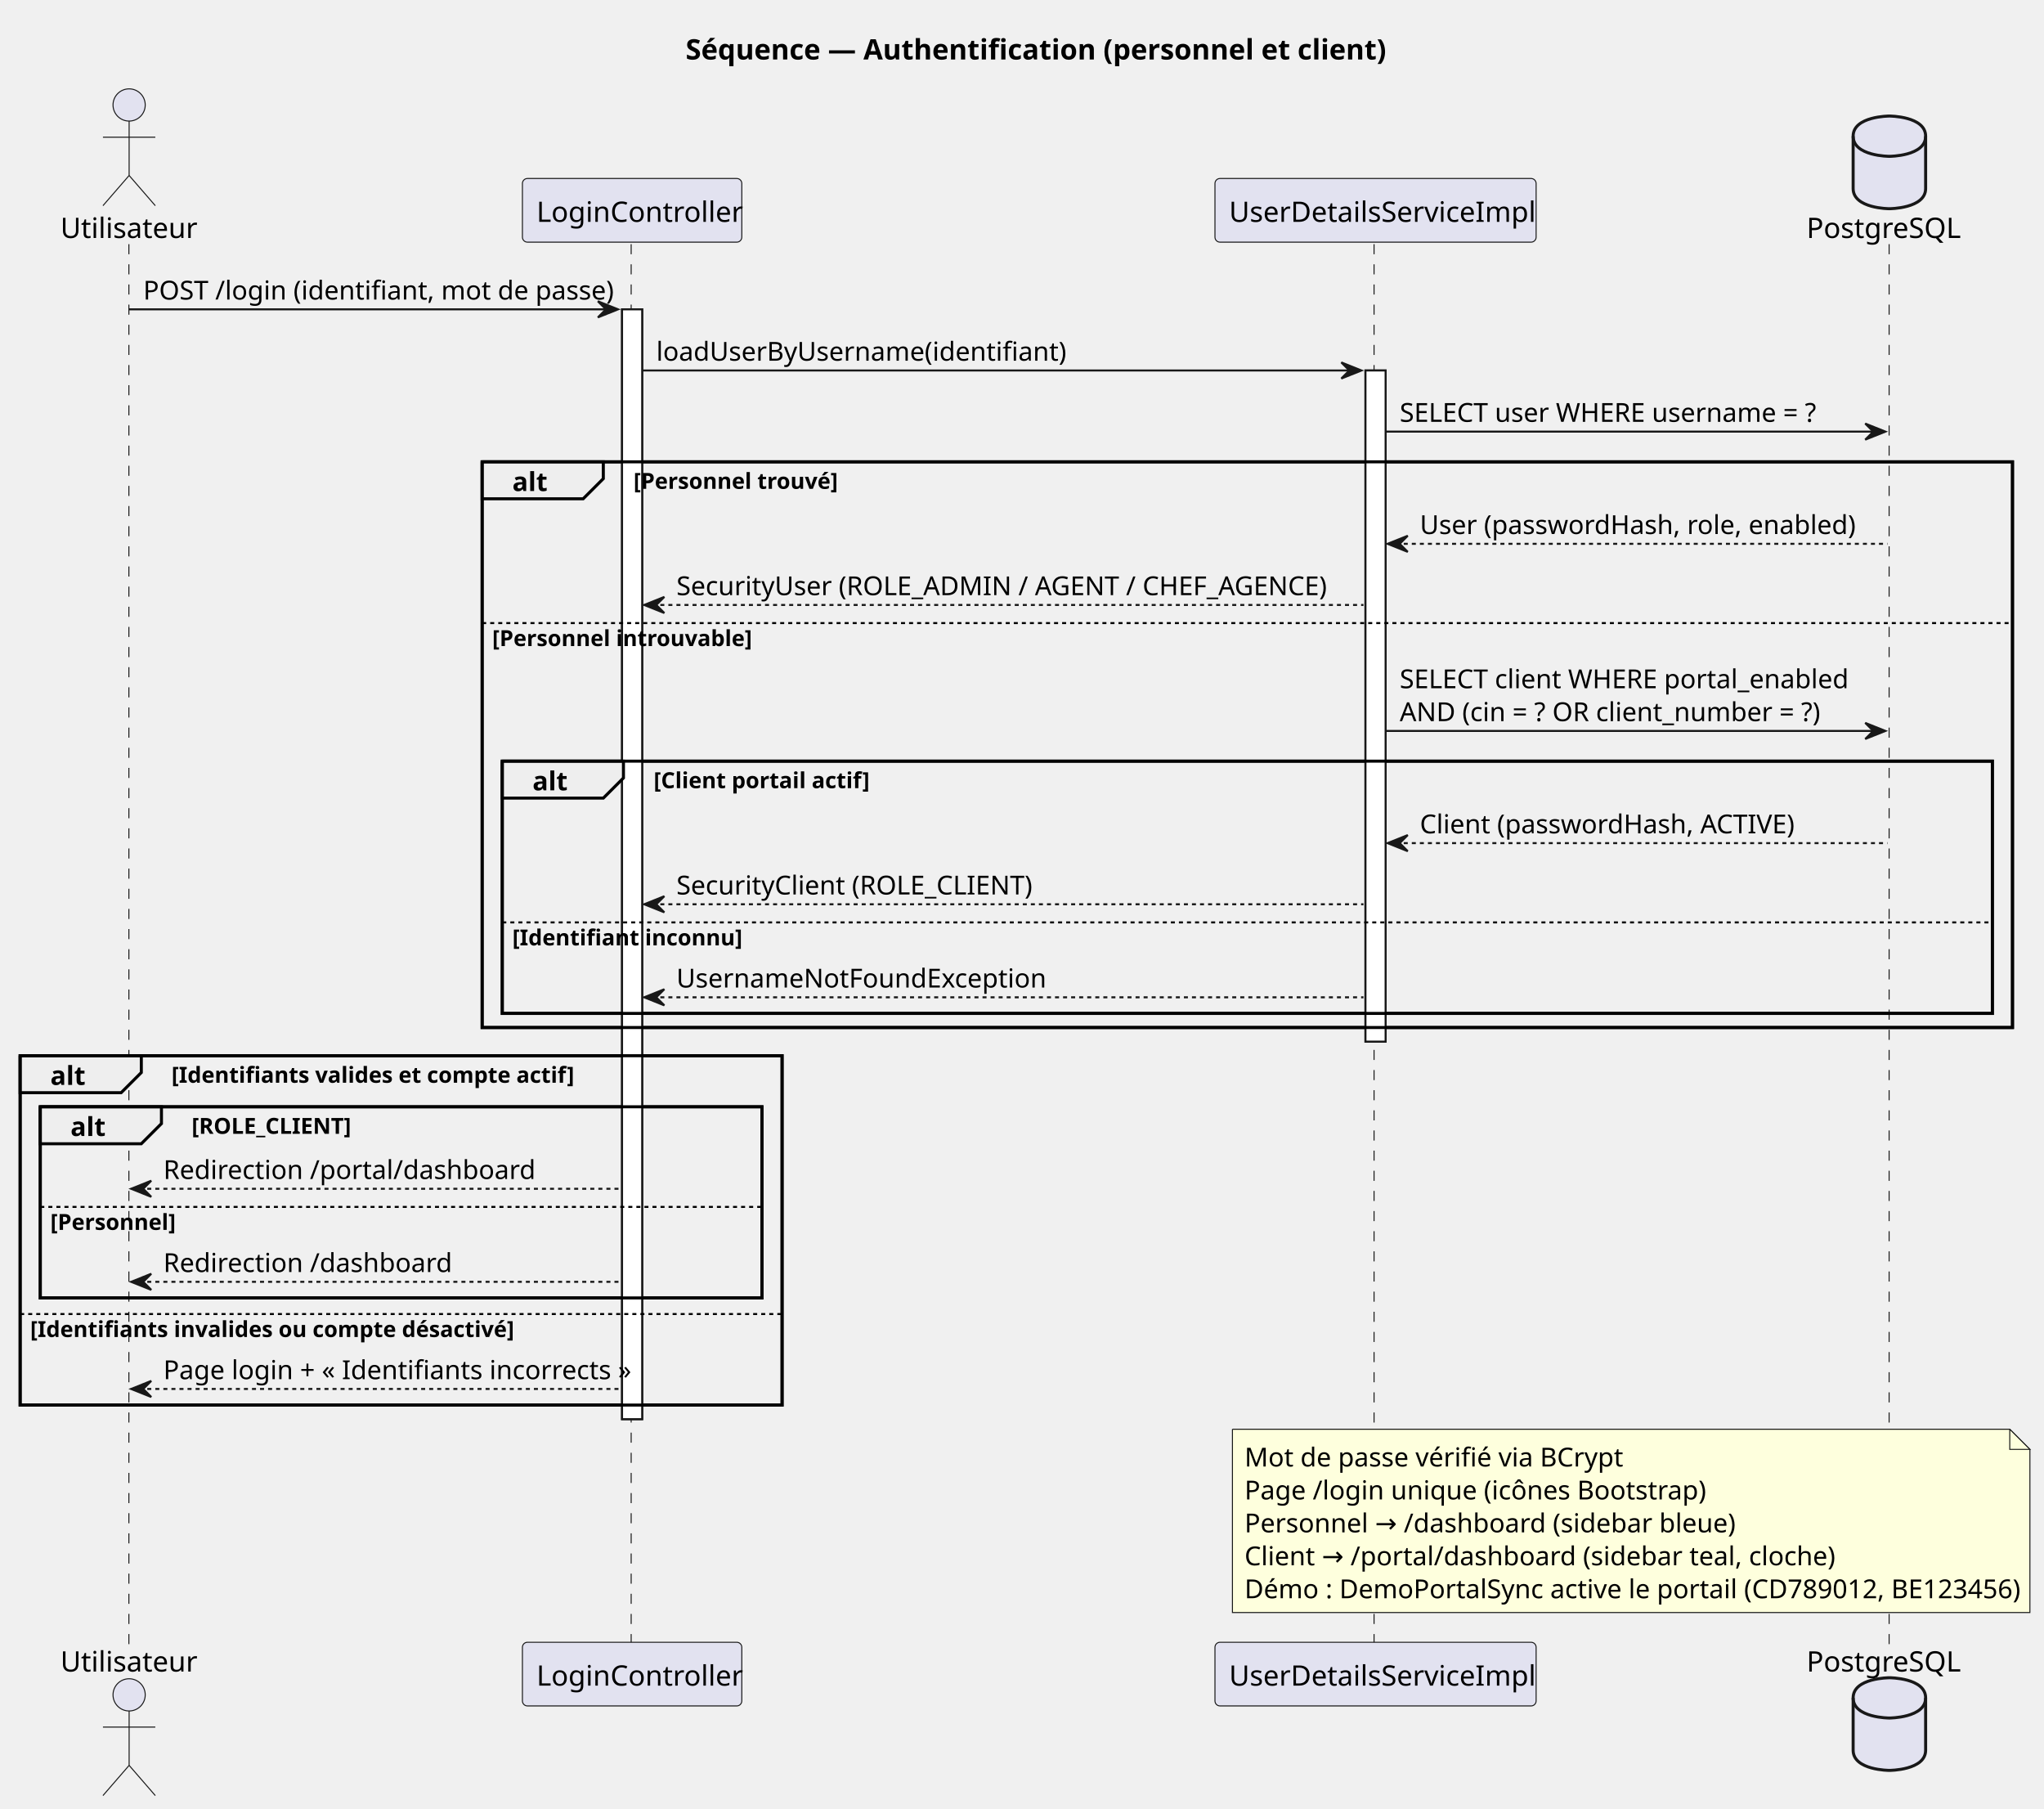
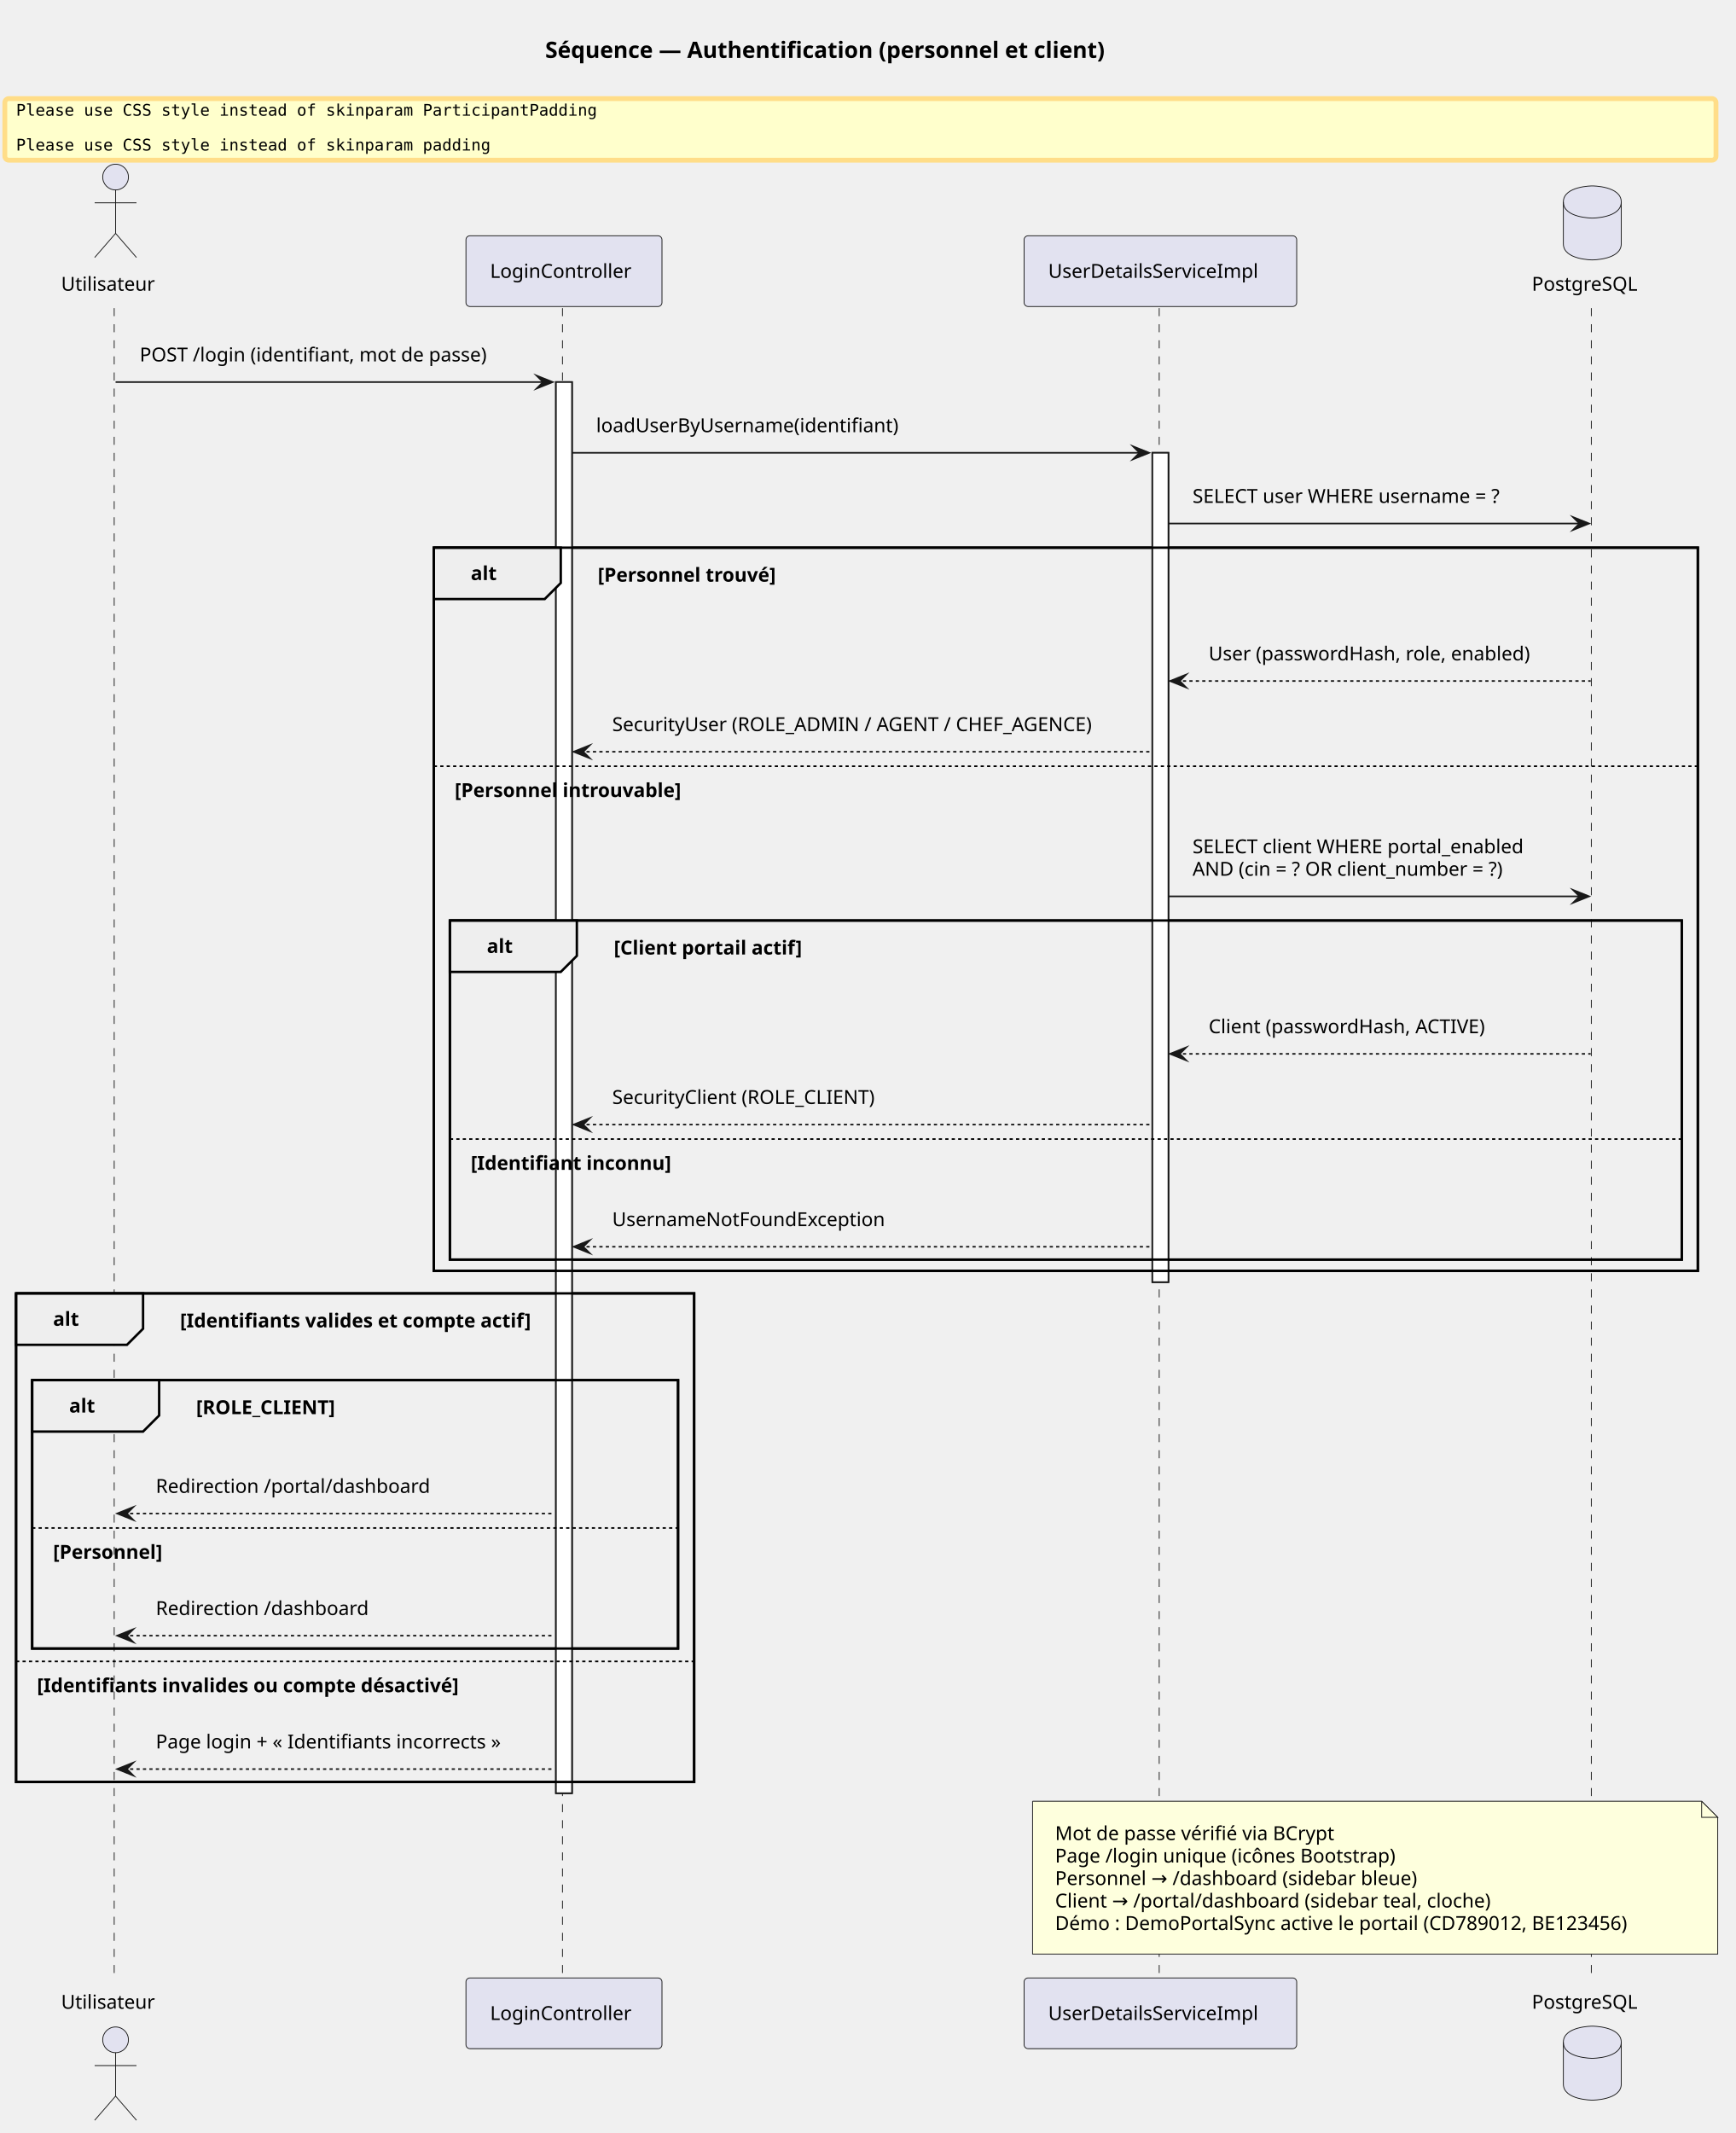
- <svg xmlns="http://www.w3.org/2000/svg" contentStyleType="text/css" height="898px" preserveAspectRatio="none" style="width:1015px;height:898px;background:#FFFFFF;" version="1.1" viewBox="0 0 1015 898" width="1015px" zoomAndPan="magnify">
+ <svg xmlns="http://www.w3.org/2000/svg" version="1.1" data-diagram-type="SEQUENCE" style="width:1079px;height:1326px;background:#FFFFFF;" width="1079px" height="1326px" viewBox="0 0 1079 1326" zoomAndPan="magnify" preserveAspectRatio="none" contentStyleType="text/css">
  <defs />
  <g>
-     <text fill="#000000" font-family="sans-serif" font-size="14" font-weight="bold" lengthAdjust="spacing" textLength="331.81" x="340.467" y="29.533">Séquence — Authentification (personnel et client)</text>
-     <rect fill="#FFFFFF" height="550.969" style="stroke:#181818;stroke-width:1;" width="10" x="308.892" y="153.57" />
-     <rect fill="#FFFFFF" height="333.188" style="stroke:#181818;stroke-width:1;" width="10" x="678.061" y="183.922" />
-     <rect fill="none" height="280.836" style="stroke:#000000;stroke-width:1.5;" width="759.933" x="239.42" y="229.273" />
-     <rect fill="none" height="125.242" style="stroke:#000000;stroke-width:1.5;" width="739.933" x="249.42" y="377.867" />
-     <rect fill="none" height="173.43" style="stroke:#000000;stroke-width:1.5;" width="378.364" x="10" y="524.109" />
-     <rect fill="none" height="94.891" style="stroke:#000000;stroke-width:1.5;" width="358.364" x="20" y="549.461" />
-     <line style="stroke:#181818;stroke-width:0.5;stroke-dasharray:5.0,5.0;" x1="64" x2="64" y1="121.219" y2="816.297" />
-     <line style="stroke:#181818;stroke-width:0.5;stroke-dasharray:5.0,5.0;" x1="313.42" x2="313.42" y1="121.219" y2="816.297" />
-     <line style="stroke:#181818;stroke-width:0.5;stroke-dasharray:5.0,5.0;" x1="682.32" x2="682.32" y1="121.219" y2="816.297" />
-     <line style="stroke:#181818;stroke-width:0.5;stroke-dasharray:5.0,5.0;" x1="938.091" x2="938.091" y1="121.219" y2="816.297" />
-     <text fill="#000000" font-family="sans-serif" font-size="14" lengthAdjust="spacing" textLength="62.241" x="30" y="118.143">Utilisateur</text>
-     <ellipse cx="64.121" cy="52.109" fill="#E2E2F0" rx="8" ry="8" style="stroke:#181818;stroke-width:0.5;" />
-     <path d="M64.121,60.109 L64.121,87.109 M51.121,68.109 L77.121,68.109 M64.121,87.109 L51.121,102.109 M64.121,87.109 L77.121,102.109 " fill="none" style="stroke:#181818;stroke-width:0.5;" />
-     <text fill="#000000" font-family="sans-serif" font-size="14" lengthAdjust="spacing" textLength="62.241" x="30" y="829.83">Utilisateur</text>
-     <ellipse cx="64.121" cy="841.406" fill="#E2E2F0" rx="8" ry="8" style="stroke:#181818;stroke-width:0.5;" />
-     <path d="M64.121,849.406 L64.121,876.406 M51.121,857.406 L77.121,857.406 M64.121,876.406 L51.121,891.406 M64.121,876.406 L77.121,891.406 " fill="none" style="stroke:#181818;stroke-width:0.5;" />
-     <rect fill="#E2E2F0" height="31.609" rx="2.5" ry="2.5" style="stroke:#181818;stroke-width:0.5;" width="108.944" x="259.42" y="88.609" />
-     <text fill="#000000" font-family="sans-serif" font-size="14" lengthAdjust="spacing" textLength="94.944" x="266.42" y="110.143">LoginController</text>
-     <rect fill="#E2E2F0" height="31.609" rx="2.5" ry="2.5" style="stroke:#181818;stroke-width:0.5;" width="108.944" x="259.42" y="815.297" />
-     <text fill="#000000" font-family="sans-serif" font-size="14" lengthAdjust="spacing" textLength="94.944" x="266.42" y="836.83">LoginController</text>
-     <rect fill="#E2E2F0" height="31.609" rx="2.5" ry="2.5" style="stroke:#181818;stroke-width:0.5;" width="159.482" x="603.32" y="88.609" />
-     <text fill="#000000" font-family="sans-serif" font-size="14" lengthAdjust="spacing" textLength="145.482" x="610.32" y="110.143">UserDetailsServiceImpl</text>
-     <rect fill="#E2E2F0" height="31.609" rx="2.5" ry="2.5" style="stroke:#181818;stroke-width:0.5;" width="159.482" x="603.32" y="815.297" />
-     <text fill="#000000" font-family="sans-serif" font-size="14" lengthAdjust="spacing" textLength="145.482" x="610.32" y="836.83">UserDetailsServiceImpl</text>
-     <text fill="#000000" font-family="sans-serif" font-size="14" lengthAdjust="spacing" textLength="76.262" x="897.091" y="118.143">PostgreSQL</text>
-     <path d="M920.222,67.609 C920.222,57.609 938.222,57.609 938.222,57.609 C938.222,57.609 956.222,57.609 956.222,67.609 L956.222,93.609 C956.222,103.609 938.222,103.609 938.222,103.609 C938.222,103.609 920.222,103.609 920.222,93.609 L920.222,67.609 " fill="#E2E2F0" style="stroke:#181818;stroke-width:1.5;" />
-     <path d="M920.222,67.609 C920.222,77.609 938.222,77.609 938.222,77.609 C938.222,77.609 956.222,77.609 956.222,67.609 " fill="none" style="stroke:#181818;stroke-width:1.5;" />
-     <text fill="#000000" font-family="sans-serif" font-size="14" lengthAdjust="spacing" textLength="76.262" x="897.091" y="829.83">PostgreSQL</text>
-     <path d="M920.222,842.906 C920.222,832.906 938.222,832.906 938.222,832.906 C938.222,832.906 956.222,832.906 956.222,842.906 L956.222,868.906 C956.222,878.906 938.222,878.906 938.222,878.906 C938.222,878.906 920.222,878.906 920.222,868.906 L920.222,842.906 " fill="#E2E2F0" style="stroke:#181818;stroke-width:1.5;" />
-     <path d="M920.222,842.906 C920.222,852.906 938.222,852.906 938.222,852.906 C938.222,852.906 956.222,852.906 956.222,842.906 " fill="none" style="stroke:#181818;stroke-width:1.5;" />
-     <rect fill="#FFFFFF" height="550.969" style="stroke:#181818;stroke-width:1;" width="10" x="308.892" y="153.57" />
-     <rect fill="#FFFFFF" height="333.188" style="stroke:#181818;stroke-width:1;" width="10" x="678.061" y="183.922" />
-     <polygon fill="#181818" points="296.892,149.57,306.892,153.57,296.892,157.57,300.892,153.57" style="stroke:#181818;stroke-width:1;" />
-     <line style="stroke:#181818;stroke-width:1;" x1="64.121" x2="302.892" y1="153.57" y2="153.57" />
-     <text fill="#000000" font-family="sans-serif" font-size="13" lengthAdjust="spacing" textLength="223.273" x="71.121" y="148.714">POST /login (identifiant, mot de passe)</text>
-     <polygon fill="#181818" points="666.061,179.922,676.061,183.922,666.061,187.922,670.061,183.922" style="stroke:#181818;stroke-width:1;" />
-     <line style="stroke:#181818;stroke-width:1;" x1="318.892" x2="672.061" y1="183.922" y2="183.922" />
-     <text fill="#000000" font-family="sans-serif" font-size="13" lengthAdjust="spacing" textLength="191.471" x="325.892" y="179.065">loadUserByUsername(identifiant)</text>
-     <polygon fill="#181818" points="926.222,210.273,936.222,214.273,926.222,218.273,930.222,214.273" style="stroke:#181818;stroke-width:1;" />
-     <line style="stroke:#181818;stroke-width:1;" x1="688.061" x2="932.222" y1="214.273" y2="214.273" />
-     <text fill="#000000" font-family="sans-serif" font-size="13" lengthAdjust="spacing" textLength="214.938" x="695.061" y="209.417">SELECT user WHERE username = ?</text>
-     <path d="M239.42,229.273 L299.591,229.273 L299.591,237.625 L289.591,247.625 L239.42,247.625 L239.42,229.273 " fill="#EEEEEE" style="stroke:#000000;stroke-width:1.5;" />
-     <rect fill="none" height="280.836" style="stroke:#000000;stroke-width:1.5;" width="759.933" x="239.42" y="229.273" />
-     <text fill="#000000" font-family="sans-serif" font-size="13" font-weight="bold" lengthAdjust="spacing" textLength="15.171" x="254.42" y="243.769">alt</text>
-     <text fill="#000000" font-family="sans-serif" font-size="11" font-weight="bold" lengthAdjust="spacing" textLength="97.185" x="314.591" y="242.692">[Personnel trouvé]</text>
-     <polygon fill="#181818" points="699.061,265.977,689.061,269.977,699.061,273.977,695.061,269.977" style="stroke:#181818;stroke-width:1;" />
-     <line style="stroke:#181818;stroke-width:1;stroke-dasharray:2.0,2.0;" x1="693.061" x2="937.222" y1="269.977" y2="269.977" />
-     <text fill="#000000" font-family="sans-serif" font-size="13" lengthAdjust="spacing" textLength="208.095" x="705.061" y="265.12">User (passwordHash, role, enabled)</text>
-     <polygon fill="#181818" points="329.892,296.328,319.892,300.328,329.892,304.328,325.892,300.328" style="stroke:#181818;stroke-width:1;" />
-     <line style="stroke:#181818;stroke-width:1;stroke-dasharray:2.0,2.0;" x1="323.892" x2="677.061" y1="300.328" y2="300.328" />
-     <text fill="#000000" font-family="sans-serif" font-size="13" lengthAdjust="spacing" textLength="335.169" x="335.892" y="295.472">SecurityUser (ROLE_ADMIN / AGENT / CHEF_AGENCE)</text>
-     <line style="stroke:#000000;stroke-width:1;stroke-dasharray:2.0,2.0;" x1="239.42" x2="999.352" y1="309.328" y2="309.328" />
-     <text fill="#000000" font-family="sans-serif" font-size="11" font-weight="bold" lengthAdjust="spacing" textLength="122.853" x="244.42" y="320.747">[Personnel introuvable]</text>
-     <polygon fill="#181818" points="926.222,358.867,936.222,362.867,926.222,366.867,930.222,362.867" style="stroke:#181818;stroke-width:1;" />
-     <line style="stroke:#181818;stroke-width:1;" x1="688.061" x2="932.222" y1="362.867" y2="362.867" />
-     <text fill="#000000" font-family="sans-serif" font-size="13" lengthAdjust="spacing" textLength="226.161" x="695.061" y="341.659">SELECT client WHERE portal_enabled</text>
-     <text fill="#000000" font-family="sans-serif" font-size="13" lengthAdjust="spacing" textLength="208.806" x="695.061" y="358.011">AND (cin = ? OR client_number = ?)</text>
-     <path d="M249.42,377.867 L309.591,377.867 L309.591,386.219 L299.591,396.219 L249.42,396.219 L249.42,377.867 " fill="#EEEEEE" style="stroke:#000000;stroke-width:1.5;" />
-     <rect fill="none" height="125.242" style="stroke:#000000;stroke-width:1.5;" width="739.933" x="249.42" y="377.867" />
-     <text fill="#000000" font-family="sans-serif" font-size="13" font-weight="bold" lengthAdjust="spacing" textLength="15.171" x="264.42" y="392.362">alt</text>
-     <text fill="#000000" font-family="sans-serif" font-size="11" font-weight="bold" lengthAdjust="spacing" textLength="100.225" x="324.591" y="391.286">[Client portail actif]</text>
-     <polygon fill="#181818" points="699.061,414.57,689.061,418.57,699.061,422.57,695.061,418.57" style="stroke:#181818;stroke-width:1;" />
-     <line style="stroke:#181818;stroke-width:1;stroke-dasharray:2.0,2.0;" x1="693.061" x2="937.222" y1="418.57" y2="418.57" />
-     <text fill="#000000" font-family="sans-serif" font-size="13" lengthAdjust="spacing" textLength="185.669" x="705.061" y="413.714">Client (passwordHash, ACTIVE)</text>
-     <polygon fill="#181818" points="329.892,444.922,319.892,448.922,329.892,452.922,325.892,448.922" style="stroke:#181818;stroke-width:1;" />
-     <line style="stroke:#181818;stroke-width:1;stroke-dasharray:2.0,2.0;" x1="323.892" x2="677.061" y1="448.922" y2="448.922" />
-     <text fill="#000000" font-family="sans-serif" font-size="13" lengthAdjust="spacing" textLength="181.327" x="335.892" y="444.065">SecurityClient (ROLE_CLIENT)</text>
-     <line style="stroke:#000000;stroke-width:1;stroke-dasharray:2.0,2.0;" x1="249.42" x2="989.352" y1="457.922" y2="457.922" />
-     <text fill="#000000" font-family="sans-serif" font-size="11" font-weight="bold" lengthAdjust="spacing" textLength="105.703" x="254.42" y="469.341">[Identifiant inconnu]</text>
-     <polygon fill="#181818" points="329.892,491.109,319.892,495.109,329.892,499.109,325.892,495.109" style="stroke:#181818;stroke-width:1;" />
-     <line style="stroke:#181818;stroke-width:1;stroke-dasharray:2.0,2.0;" x1="323.892" x2="677.061" y1="495.109" y2="495.109" />
-     <text fill="#000000" font-family="sans-serif" font-size="13" lengthAdjust="spacing" textLength="174.148" x="335.892" y="490.253">UsernameNotFoundException</text>
-     <path d="M10,524.109 L70.171,524.109 L70.171,532.461 L60.171,542.461 L10,542.461 L10,524.109 " fill="#EEEEEE" style="stroke:#000000;stroke-width:1.5;" />
-     <rect fill="none" height="173.43" style="stroke:#000000;stroke-width:1.5;" width="378.364" x="10" y="524.109" />
-     <text fill="#000000" font-family="sans-serif" font-size="13" font-weight="bold" lengthAdjust="spacing" textLength="15.171" x="25" y="538.605">alt</text>
-     <text fill="#000000" font-family="sans-serif" font-size="11" font-weight="bold" lengthAdjust="spacing" textLength="187.038" x="85.171" y="537.528">[Identifiants valides et compte actif]</text>
-     <path d="M20,549.461 L80.171,549.461 L80.171,557.812 L70.171,567.812 L20,567.812 L20,549.461 " fill="#EEEEEE" style="stroke:#000000;stroke-width:1.5;" />
-     <rect fill="none" height="94.891" style="stroke:#000000;stroke-width:1.5;" width="358.364" x="20" y="549.461" />
-     <text fill="#000000" font-family="sans-serif" font-size="13" font-weight="bold" lengthAdjust="spacing" textLength="15.171" x="35" y="563.956">alt</text>
-     <text fill="#000000" font-family="sans-serif" font-size="11" font-weight="bold" lengthAdjust="spacing" textLength="83.719" x="95.171" y="562.88">[ROLE_CLIENT]</text>
-     <polygon fill="#181818" points="75.121,586.164,65.121,590.164,75.121,594.164,71.121,590.164" style="stroke:#181818;stroke-width:1;" />
-     <line style="stroke:#181818;stroke-width:1;stroke-dasharray:2.0,2.0;" x1="69.121" x2="307.892" y1="590.164" y2="590.164" />
-     <text fill="#000000" font-family="sans-serif" font-size="13" lengthAdjust="spacing" textLength="170.549" x="81.121" y="585.308">Redirection /portal/dashboard</text>
-     <line style="stroke:#000000;stroke-width:1;stroke-dasharray:2.0,2.0;" x1="20" x2="378.364" y1="599.164" y2="599.164" />
-     <text fill="#000000" font-family="sans-serif" font-size="11" font-weight="bold" lengthAdjust="spacing" textLength="60.511" x="25" y="610.583">[Personnel]</text>
-     <polygon fill="#181818" points="75.121,632.352,65.121,636.352,75.121,640.352,71.121,636.352" style="stroke:#181818;stroke-width:1;" />
-     <line style="stroke:#181818;stroke-width:1;stroke-dasharray:2.0,2.0;" x1="69.121" x2="307.892" y1="636.352" y2="636.352" />
-     <text fill="#000000" font-family="sans-serif" font-size="13" lengthAdjust="spacing" textLength="134.418" x="81.121" y="631.495">Redirection /dashboard</text>
-     <line style="stroke:#000000;stroke-width:1;stroke-dasharray:2.0,2.0;" x1="10" x2="388.364" y1="652.352" y2="652.352" />
-     <text fill="#000000" font-family="sans-serif" font-size="11" font-weight="bold" lengthAdjust="spacing" textLength="227.998" x="15" y="663.77">[Identifiants invalides ou compte désactivé]</text>
-     <polygon fill="#181818" points="75.121,685.539,65.121,689.539,75.121,693.539,71.121,689.539" style="stroke:#181818;stroke-width:1;" />
-     <line style="stroke:#181818;stroke-width:1;stroke-dasharray:2.0,2.0;" x1="69.121" x2="307.892" y1="689.539" y2="689.539" />
-     <text fill="#000000" font-family="sans-serif" font-size="13" lengthAdjust="spacing" textLength="220.772" x="81.121" y="684.683">Page login + « Identifiants incorrects »</text>
-     <path d="M612,709.539 L612,800.539 L1008,800.539 L1008,719.539 L998,709.539 L612,709.539 " fill="#FEFFDD" style="stroke:#181818;stroke-width:0.5;" />
-     <path d="M998,709.539 L998,719.539 L1008,719.539 L998,709.539 " fill="#FEFFDD" style="stroke:#181818;stroke-width:0.5;" />
-     <text fill="#000000" font-family="sans-serif" font-size="13" lengthAdjust="spacing" textLength="179.905" x="618" y="728.034">Mot de passe vérifié via BCrypt</text>
-     <text fill="#000000" font-family="sans-serif" font-size="13" lengthAdjust="spacing" textLength="216.804" x="618" y="744.386">Page /login unique (icônes Bootstrap)</text>
-     <text fill="#000000" font-family="sans-serif" font-size="13" lengthAdjust="spacing" textLength="232.356" x="618" y="760.737">Personnel → /dashboard (sidebar bleue)</text>
-     <text fill="#000000" font-family="sans-serif" font-size="13" lengthAdjust="spacing" textLength="277.139" x="618" y="777.089">Client → /portal/dashboard (sidebar teal, cloche)</text>
-     <text fill="#000000" font-family="sans-serif" font-size="13" lengthAdjust="spacing" textLength="375.743" x="618" y="793.44">Démo : DemoPortalSync active le portail (CD789012, BE123456)</text>
+     <g class="title" data-source-line="10">
+       <text x="338.982" y="35.995" fill="#000000" font-size="14" lengthAdjust="spacing" textLength="394.953" font-weight="700" font-family="sans-serif">Séquence — Authentification (personnel et client)</text>
+     </g>
+     <rect x="3" y="61.297" width="1063.918" height="38.281" fill="#FFFFCC" style="stroke:#FFDD88;stroke-width:3;" rx="2.5" ry="2.5" />
+     <text x="10" y="71.938" fill="#000000" font-size="10" lengthAdjust="spacing" textLength="361.231" font-family="monospace">Please use CSS style instead of skinparam ParticipantPadding</text>
+     <text x="10" y="93.578" fill="#000000" font-size="10" lengthAdjust="spacing" textLength="295.005" font-family="monospace">Please use CSS style instead of skinparam padding</text>
+     <g>
+       <rect x="345.65" y="237.516" width="10" height="877.25" fill="#FFFFFF" style="stroke:#181818;stroke-width:1;" />
+     </g>
+     <g>
+       <rect x="716.481" y="281.484" width="10" height="515.562" fill="#FFFFFF" style="stroke:#181818;stroke-width:1;" />
+     </g>
+     <rect x="269.713" y="340.453" width="785.923" height="449.594" fill="none" style="stroke:#000000;stroke-width:1.5;" />
+     <rect x="279.713" y="572.234" width="765.923" height="210.812" fill="none" style="stroke:#000000;stroke-width:1.5;" />
+     <rect x="10" y="804.047" width="421.588" height="303.719" fill="none" style="stroke:#000000;stroke-width:1.5;" />
+     <rect x="20" y="857.984" width="401.588" height="166.844" fill="none" style="stroke:#000000;stroke-width:1.5;" />
+     <g class="participant-lifeline" data-qualified-name="U" data-entity-uid="part1" id="part1-lifeline" data-source-line="12">
+       <g>
+         <rect x="67.861" y="191.547" width="8" height="1039.062" fill="#000000" fill-opacity="0" />
+         <line x1="71" y1="191.547" x2="71" y2="1230.609" style="stroke:#181818;stroke-width:0.5;stroke-dasharray:5,5;" />
+       </g>
+     </g>
+     <g class="participant-lifeline" data-qualified-name="C" data-entity-uid="part2" id="part2-lifeline" data-source-line="13">
+       <g>
+         <rect x="346.65" y="191.547" width="8" height="1039.062" fill="#000000" fill-opacity="0" />
+         <line x1="349.713" y1="191.547" x2="349.713" y2="1230.609" style="stroke:#181818;stroke-width:0.5;stroke-dasharray:5,5;" />
+       </g>
+     </g>
+     <g class="participant-lifeline" data-qualified-name="S" data-entity-uid="part3" id="part3-lifeline" data-source-line="14">
+       <g>
+         <rect x="717.481" y="191.547" width="8" height="1039.062" fill="#000000" fill-opacity="0" />
+         <line x1="720.739" y1="191.547" x2="720.739" y2="1230.609" style="stroke:#181818;stroke-width:0.5;stroke-dasharray:5,5;" />
+       </g>
+     </g>
+     <g class="participant-lifeline" data-qualified-name="DB" data-entity-uid="part4" id="part4-lifeline" data-source-line="15">
+       <g>
+         <rect x="986.027" y="191.547" width="8" height="1039.062" fill="#000000" fill-opacity="0" />
+         <line x1="989.419" y1="191.547" x2="989.419" y2="1230.609" style="stroke:#181818;stroke-width:0.5;stroke-dasharray:5,5;" />
+       </g>
+     </g>
+     <g class="participant participant-head" data-qualified-name="U" data-entity-uid="part1" id="part1-head" data-source-line="12">
+       <text x="38" y="180.717" fill="#000000" font-size="12" lengthAdjust="spacing" textLength="61.723" font-family="sans-serif">Utilisateur</text>
+       <ellipse cx="71.861" cy="110.078" rx="8" ry="8" fill="#E2E2F0" style="stroke:#181818;stroke-width:0.5;" />
+       <path d="M71.861,118.078 L71.861,145.078 M58.861,126.078 L84.861,126.078 M71.861,145.078 L58.861,160.078 M71.861,145.078 L84.861,160.078" style="stroke:#181818;stroke-width:0.5;" fill="none" />
+     </g>
+     <g class="participant participant-tail" data-qualified-name="U" data-entity-uid="part1" id="part1-tail" data-source-line="12">
+       <text x="38" y="1248.748" fill="#000000" font-size="12" lengthAdjust="spacing" textLength="61.723" font-family="sans-serif">Utilisateur</text>
+       <ellipse cx="71.861" cy="1268.078" rx="8" ry="8" fill="#E2E2F0" style="stroke:#181818;stroke-width:0.5;" />
+       <path d="M71.861,1276.078 L71.861,1303.078 M58.861,1284.078 L84.861,1284.078 M71.861,1303.078 L58.861,1318.078 M71.861,1303.078 L84.861,1318.078" style="stroke:#181818;stroke-width:0.5;" fill="none" />
+     </g>
+     <g class="participant participant-head" data-qualified-name="C" data-entity-uid="part2" id="part2-head" data-source-line="13">
+       <rect x="289.713" y="146.578" width="121.875" height="43.969" fill="#E2E2F0" style="stroke:#181818;stroke-width:0.5;" rx="2.5" ry="2.5" />
+       <text x="304.713" y="172.717" fill="#000000" font-size="12" lengthAdjust="spacing" textLength="91.875" font-family="sans-serif">LoginController</text>
+     </g>
+     <g class="participant participant-tail" data-qualified-name="C" data-entity-uid="part2" id="part2-tail" data-source-line="13">
+       <rect x="289.713" y="1229.609" width="121.875" height="43.969" fill="#E2E2F0" style="stroke:#181818;stroke-width:0.5;" rx="2.5" ry="2.5" />
+       <text x="304.713" y="1255.748" fill="#000000" font-size="12" lengthAdjust="spacing" textLength="91.875" font-family="sans-serif">LoginController</text>
+     </g>
+     <g class="participant participant-head" data-qualified-name="S" data-entity-uid="part3" id="part3-head" data-source-line="14">
+       <rect x="636.739" y="146.578" width="169.482" height="43.969" fill="#E2E2F0" style="stroke:#181818;stroke-width:0.5;" rx="2.5" ry="2.5" />
+       <text x="651.739" y="172.717" fill="#000000" font-size="12" lengthAdjust="spacing" textLength="139.482" font-family="sans-serif">UserDetailsServiceImpl</text>
+     </g>
+     <g class="participant participant-tail" data-qualified-name="S" data-entity-uid="part3" id="part3-tail" data-source-line="14">
+       <rect x="636.739" y="1229.609" width="169.482" height="43.969" fill="#E2E2F0" style="stroke:#181818;stroke-width:0.5;" rx="2.5" ry="2.5" />
+       <text x="651.739" y="1255.748" fill="#000000" font-size="12" lengthAdjust="spacing" textLength="139.482" font-family="sans-serif">UserDetailsServiceImpl</text>
+     </g>
+     <g class="participant participant-head" data-qualified-name="DB" data-entity-uid="part4" id="part4-head" data-source-line="15">
+       <text x="952.419" y="180.717" fill="#000000" font-size="12" lengthAdjust="spacing" textLength="69.217" font-family="sans-serif">PostgreSQL</text>
+       <path d="M972.027,125.578 C972.027,115.578 990.027,115.578 990.027,115.578 C990.027,115.578 1008.027,115.578 1008.027,125.578 L1008.027,151.578 C1008.027,161.578 990.027,161.578 990.027,161.578 C990.027,161.578 972.027,161.578 972.027,151.578 L972.027,125.578" style="stroke:#181818;stroke-width:0.5;" fill="#E2E2F0" />
+       <path d="M972.027,125.578 C972.027,135.578 990.027,135.578 990.027,135.578 C990.027,135.578 1008.027,135.578 1008.027,125.578" style="stroke:#181818;stroke-width:0.5;" fill="none" />
+     </g>
+     <g class="participant participant-tail" data-qualified-name="DB" data-entity-uid="part4" id="part4-tail" data-source-line="15">
+       <text x="952.419" y="1248.748" fill="#000000" font-size="12" lengthAdjust="spacing" textLength="69.217" font-family="sans-serif">PostgreSQL</text>
+       <path d="M972.027,1269.578 C972.027,1259.578 990.027,1259.578 990.027,1259.578 C990.027,1259.578 1008.027,1259.578 1008.027,1269.578 L1008.027,1295.578 C1008.027,1305.578 990.027,1305.578 990.027,1305.578 C990.027,1305.578 972.027,1305.578 972.027,1295.578 L972.027,1269.578" style="stroke:#181818;stroke-width:0.5;" fill="#E2E2F0" />
+       <path d="M972.027,1269.578 C972.027,1279.578 990.027,1279.578 990.027,1279.578 C990.027,1279.578 1008.027,1279.578 1008.027,1269.578" style="stroke:#181818;stroke-width:0.5;" fill="none" />
+     </g>
+     <g>
+       <rect x="345.65" y="237.516" width="10" height="877.25" fill="#FFFFFF" style="stroke:#181818;stroke-width:1;" />
+     </g>
+     <g>
+       <rect x="716.481" y="281.484" width="10" height="515.562" fill="#FFFFFF" style="stroke:#181818;stroke-width:1;" />
+     </g>
+     <g class="message" data-entity-1="part1" data-entity-2="part2" id="msg1" data-source-line="17">
+       <polygon points="333.65,233.516,343.65,237.516,333.65,241.516,337.65,237.516" fill="#181818" style="stroke:#181818;stroke-width:1;stroke-linejoin:miter;stroke-miterlimit:10;" />
+       <line x1="71.861" y1="237.516" x2="339.65" y2="237.516" style="stroke:#181818;stroke-width:1;" />
+       <text x="86.861" y="224.685" fill="#000000" font-size="12" lengthAdjust="spacing" textLength="231.949" font-family="sans-serif">POST /login (identifiant, mot de passe)</text>
+     </g>
+     <g class="message" data-entity-1="part2" data-entity-2="part3" id="msg2" data-source-line="19">
+       <polygon points="704.481,277.484,714.481,281.484,704.481,285.484,708.481,281.484" fill="#181818" style="stroke:#181818;stroke-width:1;stroke-linejoin:miter;stroke-miterlimit:10;" />
+       <line x1="355.65" y1="281.484" x2="710.481" y2="281.484" style="stroke:#181818;stroke-width:1;" />
+       <text x="370.65" y="268.654" fill="#000000" font-size="12" lengthAdjust="spacing" textLength="200.279" font-family="sans-serif">loadUserByUsername(identifiant)</text>
+     </g>
+     <g class="message" data-entity-1="part3" data-entity-2="part4" id="msg3" data-source-line="22">
+       <polygon points="978.027,321.453,988.027,325.453,978.027,329.453,982.027,325.453" fill="#181818" style="stroke:#181818;stroke-width:1;stroke-linejoin:miter;stroke-miterlimit:10;" />
+       <line x1="726.481" y1="325.453" x2="984.027" y2="325.453" style="stroke:#181818;stroke-width:1;" />
+       <text x="741.481" y="312.623" fill="#000000" font-size="12" lengthAdjust="spacing" textLength="211.441" font-family="sans-serif">SELECT user WHERE username = ?</text>
+     </g>
+     <path d="M269.713,340.453 L348.66,340.453 L348.66,362.422 L338.66,372.422 L269.713,372.422 L269.713,340.453" style="stroke:#000000;stroke-width:1.5;" fill="#EEEEEE" />
+     <rect x="269.713" y="340.453" width="785.923" height="449.594" fill="none" style="stroke:#000000;stroke-width:1.5;" />
+     <text x="292.713" y="360.592" fill="#000000" font-size="12" lengthAdjust="spacing" textLength="17.947" font-weight="700" font-family="sans-serif">alt</text>
+     <text x="371.66" y="361.592" fill="#000000" font-size="12" lengthAdjust="spacing" textLength="127.125" font-weight="700" font-family="sans-serif">[Personnel trouvé]</text>
+     <g class="message" data-entity-1="part4" data-entity-2="part3" id="msg4" data-source-line="24">
+       <polygon points="737.481,419.359,727.481,423.359,737.481,427.359,733.481,423.359" fill="#181818" style="stroke:#181818;stroke-width:1;stroke-linejoin:miter;stroke-miterlimit:10;" />
+       <line x1="731.481" y1="423.359" x2="989.027" y2="423.359" style="stroke:#181818;stroke-width:1;stroke-dasharray:2,2;" />
+       <text x="751.481" y="410.529" fill="#000000" font-size="12" lengthAdjust="spacing" textLength="214.488" font-family="sans-serif">User (passwordHash, role, enabled)</text>
+     </g>
+     <g class="message" data-entity-1="part3" data-entity-2="part2" id="msg5" data-source-line="25">
+       <polygon points="366.65,463.328,356.65,467.328,366.65,471.328,362.65,467.328" fill="#181818" style="stroke:#181818;stroke-width:1;stroke-linejoin:miter;stroke-miterlimit:10;" />
+       <line x1="360.65" y1="467.328" x2="715.481" y2="467.328" style="stroke:#181818;stroke-width:1;stroke-dasharray:2,2;" />
+       <text x="380.65" y="454.498" fill="#000000" font-size="12" lengthAdjust="spacing" textLength="320.83" font-family="sans-serif">SecurityUser (ROLE_ADMIN / AGENT / CHEF_AGENCE)</text>
+     </g>
+     <line x1="269.713" y1="476.328" x2="1055.636" y2="476.328" style="stroke:#000000;stroke-width:1;stroke-dasharray:2,2;" />
+     <text x="282.713" y="495.467" fill="#000000" font-size="12" lengthAdjust="spacing" textLength="160.582" font-weight="700" font-family="sans-serif">[Personnel introuvable]</text>
+     <g class="message" data-entity-1="part3" data-entity-2="part4" id="msg6" data-source-line="27">
+       <polygon points="978.027,553.234,988.027,557.234,978.027,561.234,982.027,557.234" fill="#181818" style="stroke:#181818;stroke-width:1;stroke-linejoin:miter;stroke-miterlimit:10;" />
+       <line x1="726.481" y1="557.234" x2="984.027" y2="557.234" style="stroke:#181818;stroke-width:1;" />
+       <text x="741.481" y="530.436" fill="#000000" font-size="12" lengthAdjust="spacing" textLength="223.547" font-family="sans-serif">SELECT client WHERE portal_enabled</text>
+       <text x="741.481" y="544.404" fill="#000000" font-size="12" lengthAdjust="spacing" textLength="216.451" font-family="sans-serif">AND (cin = ? OR client_number = ?)</text>
+     </g>
+     <path d="M279.713,572.234 L358.66,572.234 L358.66,594.203 L348.66,604.203 L279.713,604.203 L279.713,572.234" style="stroke:#000000;stroke-width:1.5;" fill="#EEEEEE" />
+     <rect x="279.713" y="572.234" width="765.923" height="210.812" fill="none" style="stroke:#000000;stroke-width:1.5;" />
+     <text x="302.713" y="592.373" fill="#000000" font-size="12" lengthAdjust="spacing" textLength="17.947" font-weight="700" font-family="sans-serif">alt</text>
+     <text x="381.66" y="593.373" fill="#000000" font-size="12" lengthAdjust="spacing" textLength="133.869" font-weight="700" font-family="sans-serif">[Client portail actif]</text>
+     <g class="message" data-entity-1="part4" data-entity-2="part3" id="msg7" data-source-line="29">
+       <polygon points="737.481,651.141,727.481,655.141,737.481,659.141,733.481,655.141" fill="#181818" style="stroke:#181818;stroke-width:1;stroke-linejoin:miter;stroke-miterlimit:10;" />
+       <line x1="731.481" y1="655.141" x2="989.027" y2="655.141" style="stroke:#181818;stroke-width:1;stroke-dasharray:2,2;" />
+       <text x="751.481" y="642.311" fill="#000000" font-size="12" lengthAdjust="spacing" textLength="186.211" font-family="sans-serif">Client (passwordHash, ACTIVE)</text>
+     </g>
+     <g class="message" data-entity-1="part3" data-entity-2="part2" id="msg8" data-source-line="30">
+       <polygon points="366.65,695.109,356.65,699.109,366.65,703.109,362.65,699.109" fill="#181818" style="stroke:#181818;stroke-width:1;stroke-linejoin:miter;stroke-miterlimit:10;" />
+       <line x1="360.65" y1="699.109" x2="715.481" y2="699.109" style="stroke:#181818;stroke-width:1;stroke-dasharray:2,2;" />
+       <text x="380.65" y="686.279" fill="#000000" font-size="12" lengthAdjust="spacing" textLength="177.738" font-family="sans-serif">SecurityClient (ROLE_CLIENT)</text>
+     </g>
+     <line x1="279.713" y1="708.109" x2="1045.636" y2="708.109" style="stroke:#000000;stroke-width:1;stroke-dasharray:2,2;" />
+     <text x="292.713" y="727.248" fill="#000000" font-size="12" lengthAdjust="spacing" textLength="140.086" font-weight="700" font-family="sans-serif">[Identifiant inconnu]</text>
+     <g class="message" data-entity-1="part3" data-entity-2="part2" id="msg9" data-source-line="32">
+       <polygon points="366.65,771.047,356.65,775.047,366.65,779.047,362.65,775.047" fill="#181818" style="stroke:#181818;stroke-width:1;stroke-linejoin:miter;stroke-miterlimit:10;" />
+       <line x1="360.65" y1="775.047" x2="715.481" y2="775.047" style="stroke:#181818;stroke-width:1;stroke-dasharray:2,2;" />
+       <text x="380.65" y="762.217" fill="#000000" font-size="12" lengthAdjust="spacing" textLength="178.746" font-family="sans-serif">UsernameNotFoundException</text>
+     </g>
+     <path d="M10,804.047 L88.947,804.047 L88.947,826.016 L78.947,836.016 L10,836.016 L10,804.047" style="stroke:#000000;stroke-width:1.5;" fill="#EEEEEE" />
+     <rect x="10" y="804.047" width="421.588" height="303.719" fill="none" style="stroke:#000000;stroke-width:1.5;" />
+     <text x="33" y="824.186" fill="#000000" font-size="12" lengthAdjust="spacing" textLength="17.947" font-weight="700" font-family="sans-serif">alt</text>
+     <text x="111.947" y="825.186" fill="#000000" font-size="12" lengthAdjust="spacing" textLength="248.619" font-weight="700" font-family="sans-serif">[Identifiants valides et compte actif]</text>
+     <path d="M20,857.984 L98.947,857.984 L98.947,879.953 L88.947,889.953 L20,889.953 L20,857.984" style="stroke:#000000;stroke-width:1.5;" fill="#EEEEEE" />
+     <rect x="20" y="857.984" width="401.588" height="166.844" fill="none" style="stroke:#000000;stroke-width:1.5;" />
+     <text x="43" y="878.123" fill="#000000" font-size="12" lengthAdjust="spacing" textLength="17.947" font-weight="700" font-family="sans-serif">alt</text>
+     <text x="121.947" y="879.123" fill="#000000" font-size="12" lengthAdjust="spacing" textLength="99.598" font-weight="700" font-family="sans-serif">[ROLE_CLIENT]</text>
+     <g class="message" data-entity-1="part2" data-entity-2="part1" id="msg10" data-source-line="39">
+       <polygon points="82.861,936.891,72.861,940.891,82.861,944.891,78.861,940.891" fill="#181818" style="stroke:#181818;stroke-width:1;stroke-linejoin:miter;stroke-miterlimit:10;" />
+       <line x1="76.861" y1="940.891" x2="344.65" y2="940.891" style="stroke:#181818;stroke-width:1;stroke-dasharray:2,2;" />
+       <text x="96.861" y="928.061" fill="#000000" font-size="12" lengthAdjust="spacing" textLength="179.449" font-family="sans-serif">Redirection /portal/dashboard</text>
+     </g>
+     <line x1="20" y1="949.891" x2="421.588" y2="949.891" style="stroke:#000000;stroke-width:1;stroke-dasharray:2,2;" />
+     <text x="33" y="969.029" fill="#000000" font-size="12" lengthAdjust="spacing" textLength="78.545" font-weight="700" font-family="sans-serif">[Personnel]</text>
+     <g class="message" data-entity-1="part2" data-entity-2="part1" id="msg11" data-source-line="41">
+       <polygon points="82.861,1012.828,72.861,1016.828,82.861,1020.828,78.861,1016.828" fill="#181818" style="stroke:#181818;stroke-width:1;stroke-linejoin:miter;stroke-miterlimit:10;" />
+       <line x1="76.861" y1="1016.828" x2="344.65" y2="1016.828" style="stroke:#181818;stroke-width:1;stroke-dasharray:2,2;" />
+       <text x="96.861" y="1003.998" fill="#000000" font-size="12" lengthAdjust="spacing" textLength="140.121" font-family="sans-serif">Redirection /dashboard</text>
+     </g>
+     <line x1="10" y1="1032.828" x2="431.588" y2="1032.828" style="stroke:#000000;stroke-width:1;stroke-dasharray:2,2;" />
+     <text x="23" y="1051.967" fill="#000000" font-size="12" lengthAdjust="spacing" textLength="298.799" font-weight="700" font-family="sans-serif">[Identifiants invalides ou compte désactivé]</text>
+     <g class="message" data-entity-1="part2" data-entity-2="part1" id="msg12" data-source-line="44">
+       <polygon points="82.861,1095.766,72.861,1099.766,82.861,1103.766,78.861,1099.766" fill="#181818" style="stroke:#181818;stroke-width:1;stroke-linejoin:miter;stroke-miterlimit:10;" />
+       <line x1="76.861" y1="1099.766" x2="344.65" y2="1099.766" style="stroke:#181818;stroke-width:1;stroke-dasharray:2,2;" />
+       <text x="96.861" y="1086.936" fill="#000000" font-size="12" lengthAdjust="spacing" textLength="233.789" font-family="sans-serif">Page login + « Identifiants incorrects »</text>
+     </g>
+     <path d="M642,1119.766 L642,1214.766 L1068,1214.766 L1068,1129.766 L1058,1119.766 L642,1119.766" style="stroke:#181818;stroke-width:0.5;" fill="#FEFFDD" />
+     <path d="M1058,1119.766 L1058,1129.766 L1068,1129.766 L1058,1119.766" style="stroke:#181818;stroke-width:0.5;" fill="#FEFFDD" />
+     <text x="656" y="1143.904" fill="#000000" font-size="12" lengthAdjust="spacing" textLength="187.781" font-family="sans-serif">Mot de passe vérifié via BCrypt</text>
+     <text x="656" y="1157.873" fill="#000000" font-size="12" lengthAdjust="spacing" textLength="225.633" font-family="sans-serif">Page /login unique (icônes Bootstrap)</text>
+     <text x="656" y="1171.842" fill="#000000" font-size="12" lengthAdjust="spacing" textLength="239.297" font-family="sans-serif">Personnel → /dashboard (sidebar bleue)</text>
+     <text x="656" y="1185.811" fill="#000000" font-size="12" lengthAdjust="spacing" textLength="290.232" font-family="sans-serif">Client → /portal/dashboard (sidebar teal, cloche)</text>
+     <text x="656" y="1199.779" fill="#000000" font-size="12" lengthAdjust="spacing" textLength="389.918" font-family="sans-serif">Démo : DemoPortalSync active le portail (CD789012, BE123456)</text>
  </g>
</svg>
